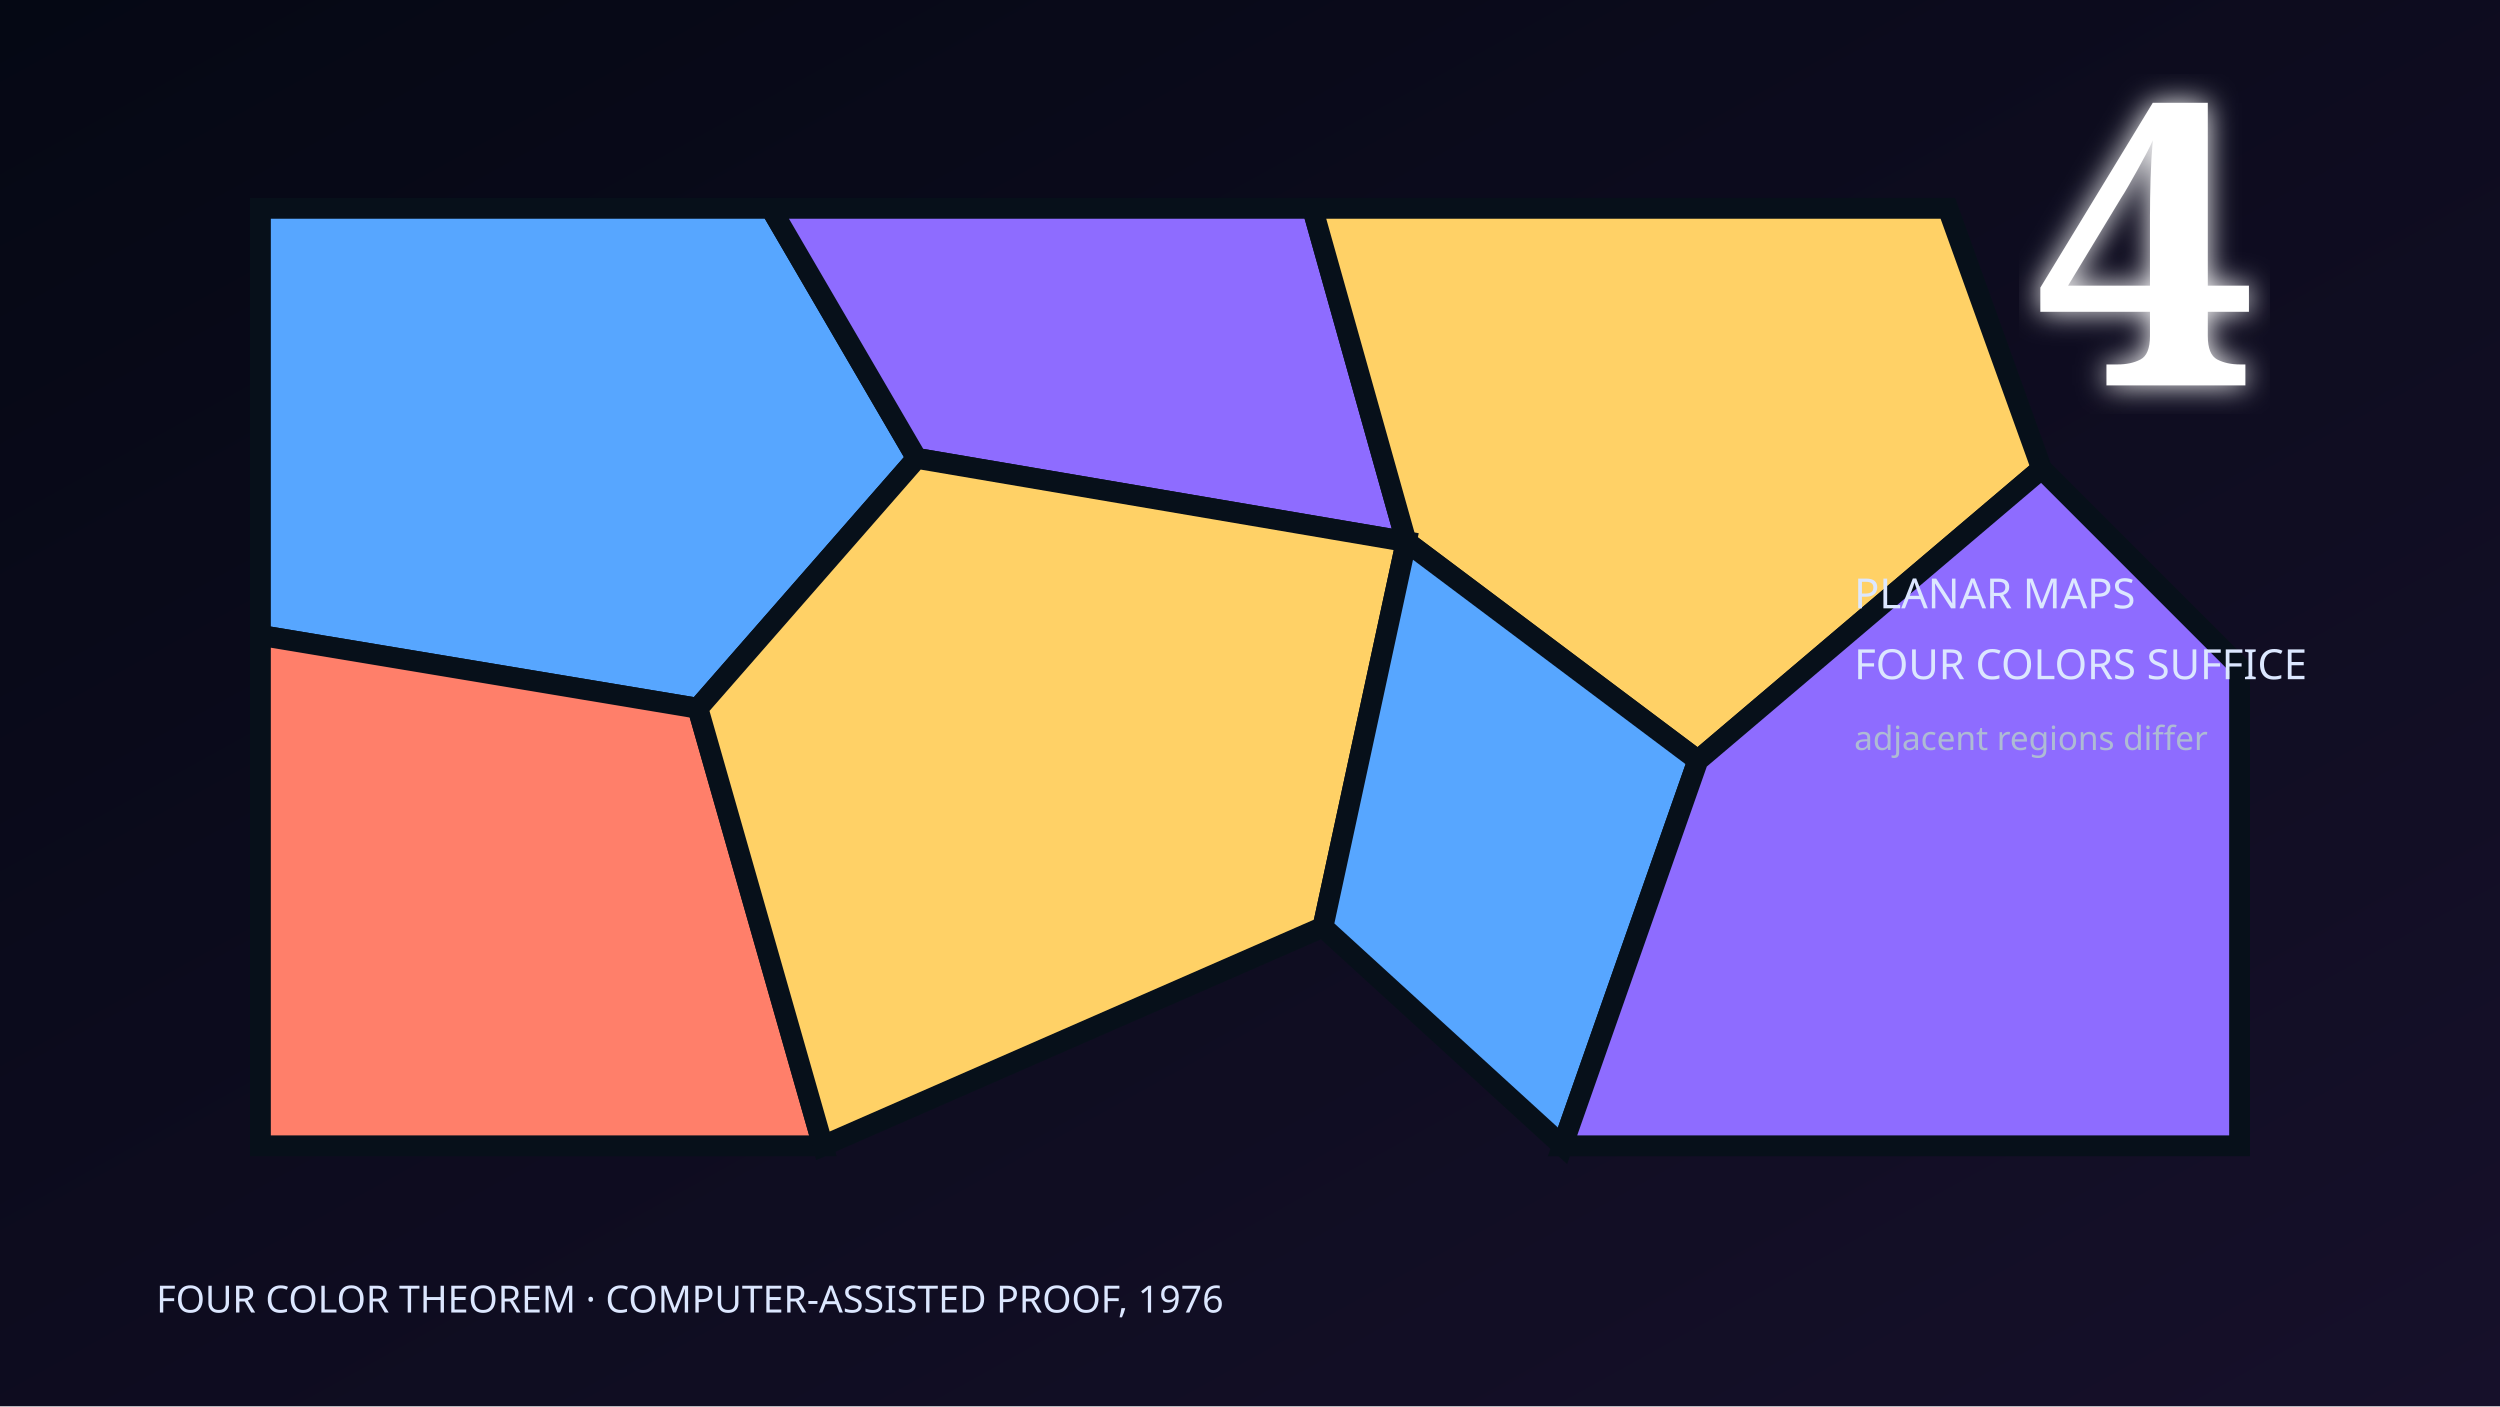
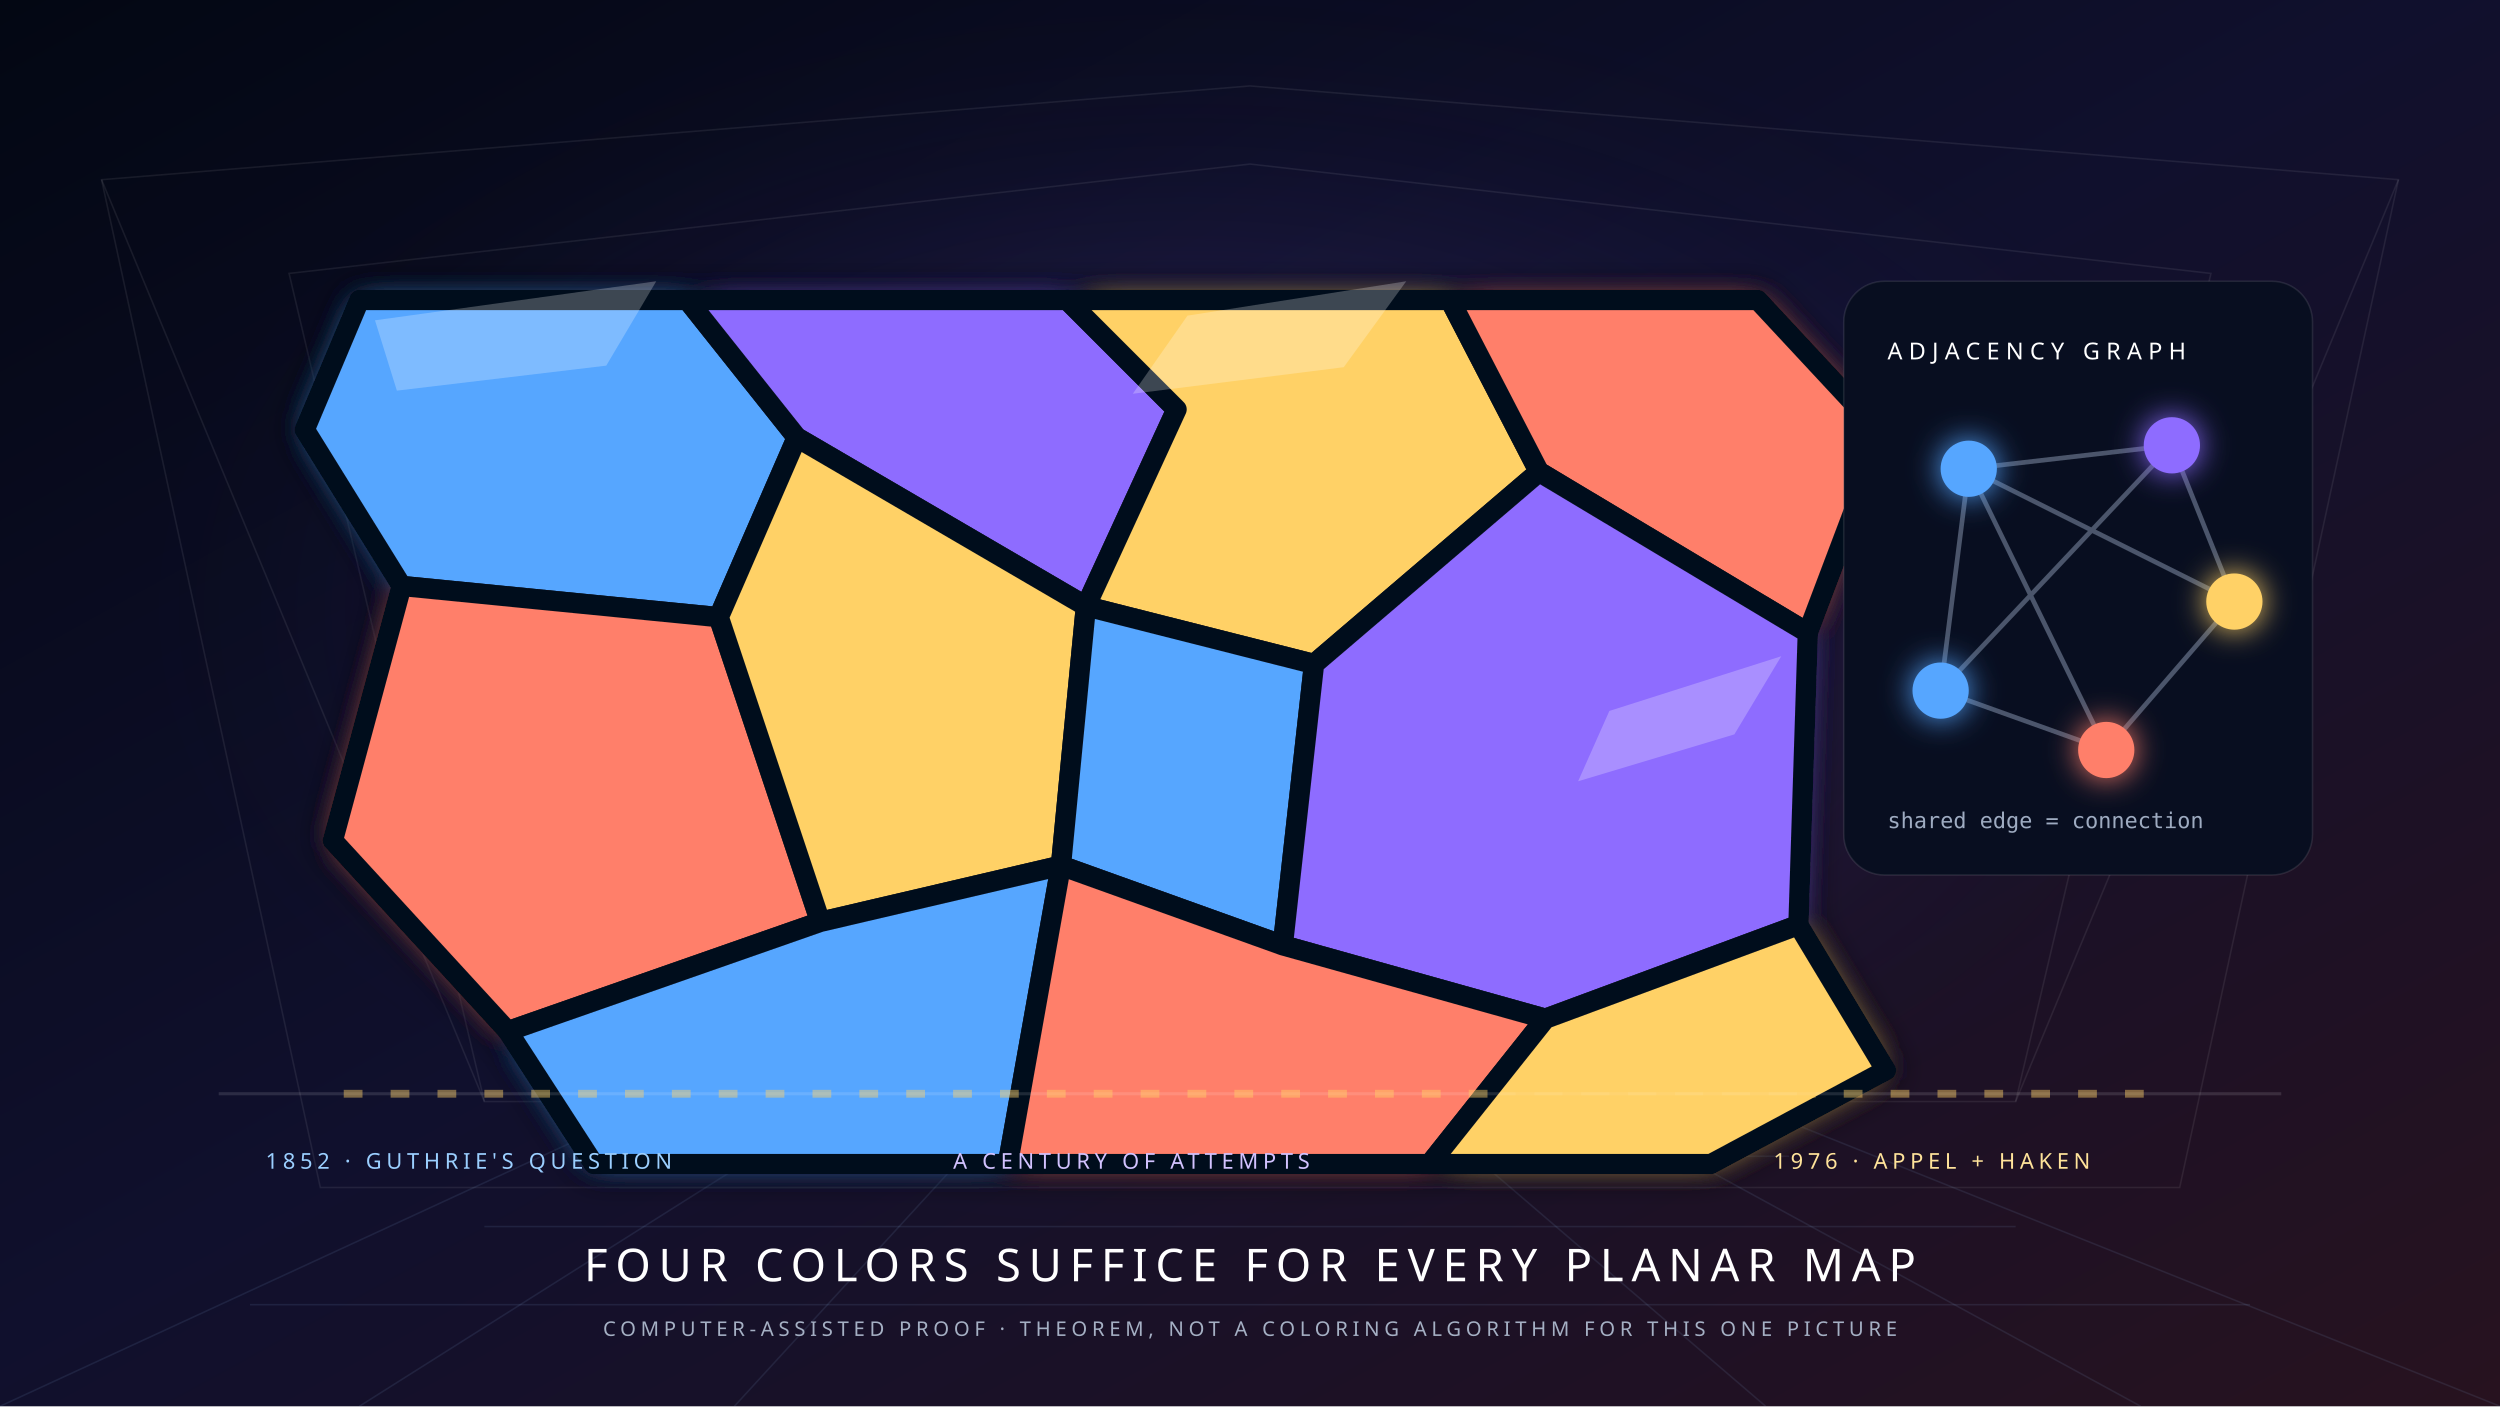
- <svg xmlns="http://www.w3.org/2000/svg" viewBox="0 0 1200 675">
+ <svg xmlns="http://www.w3.org/2000/svg" viewBox="0 0 1600 900" role="img" aria-labelledby="t d">
  <defs>
    <linearGradient id="bg" x2="1" y2="1">
-       <stop stop-color="#050814" />
-       <stop offset="1" stop-color="#16102a" />
+       <stop stop-color="#030713" />
+       <stop offset=".48" stop-color="#10102d" />
+       <stop offset="1" stop-color="#27121f" />
    </linearGradient>
-     <filter id="gl">
-       <feGaussianBlur stdDeviation="7" result="b" />
+     <radialGradient id="halo">
+       <stop stop-color="#fff" stop-opacity=".17" />
+       <stop offset=".5" stop-color="#8e6cff" stop-opacity=".09" />
+       <stop offset="1" stop-color="#050814" stop-opacity="0" />
+     </radialGradient>
+     <filter id="glow">
+       <feGaussianBlur stdDeviation="10" result="b" />
      <feMerge>
        <feMergeNode in="b" />
        <feMergeNode in="SourceGraphic" />
      </feMerge>
    </filter>
+     <style>.pulse{animation:p 5s ease-in-out infinite alternate}.dash{stroke-dasharray:12 18;animation:d 18s linear infinite}@keyframes p{to{opacity:.65}}@keyframes d{to{stroke-dashoffset:-300}}@media(prefers-reduced-motion:reduce){.pulse,.dash{animation:none}}</style>
  </defs>
-   <rect width="1200" height="675" fill="url(#bg)" />
-   <g transform="translate(125 100)" stroke="#07101a" stroke-width="10">
-     <path d="M0 0H245L315 120L210 240L0 205Z" fill="#57a6ff" />
-     <path d="M245 0H505L550 160L315 120Z" fill="#8e6cff" />
-     <path d="M505 0H810L855 125L690 265L550 160Z" fill="#ffd166" />
-     <path d="M0 205L210 240L270 450H0Z" fill="#ff7f6a" />
-     <path d="M210 240L315 120L550 160L510 345L270 450Z" fill="#ffd166" />
-     <path d="M550 160L690 265L625 450L510 345Z" fill="#57a6ff" />
-     <path d="M690 265L855 125L950 220V450H625Z" fill="#8e6cff" />
+   <rect width="1600" height="900" fill="url(#bg)" />
+   <ellipse cx="760" cy="390" rx="700" ry="420" fill="url(#halo)" />
+   <g fill="none" stroke="#fff" stroke-opacity=".075">
+     <path d="M65 115L800 55L1535 115L1395 760L205 760Z" />
+     <path d="M185 175L800 105L1415 175L1290 705L310 705Z" />
+     <path d="M65 115L310 705M1535 115L1290 705" />
  </g>
-   <g filter="url(#gl)">
-     <text x="1030" y="185" text-anchor="middle" font-family="Georgia,serif" font-size="190" font-weight="700" fill="#fff">4</text>
+   <g stroke="#9ecfff" stroke-opacity=".1">
+     <path d="M0 900L520 660M1600 900L1000 660M230 900L610 660M1370 900L930 660M470 900L690 660M1130 900L850 660" />
+     <path d="M160 835H1440M310 785H1290M455 740H1145M590 700H1010" />
  </g>
-   <g font-family="system-ui,sans-serif" fill="#dce7ff">
-     <text x="890" y="292" font-size="20">PLANAR MAPS</text>
-     <text x="890" y="326" font-size="20">FOUR COLORS SUFFICE</text>
-     <text x="890" y="360" font-size="16" fill="#aebbd4">adjacent regions differ</text>
-     <text x="75" y="630" font-size="18">FOUR COLOR THEOREM · COMPUTER-ASSISTED PROOF, 1976</text>
+   <g transform="translate(195 150)" stroke="#06101d" stroke-width="13" stroke-linejoin="round" filter="url(#glow)">
+     <path d="M35 42H245L315 130L265 245L62 225L0 125Z" fill="#57a6ff" />
+     <path d="M245 42H488L558 112L500 238L315 130Z" fill="#8e6cff" />
+     <path d="M488 42H733L790 152L646 275L500 238L558 112Z" fill="#ffd166" />
+     <path d="M733 42H930L1010 128L962 255L790 152Z" fill="#ff7f6a" />
+     <path d="M62 225L265 245L330 440L130 510L18 388Z" fill="#ff7f6a" />
+     <path d="M265 245L315 130L500 238L484 404L330 440Z" fill="#ffd166" />
+     <path d="M500 238L646 275L626 455L484 404Z" fill="#57a6ff" />
+     <path d="M646 275L790 152L962 255L956 442L794 502L626 455Z" fill="#8e6cff" />
+     <path d="M130 510L330 440L484 404L450 595H185Z" fill="#57a6ff" />
+     <path d="M484 404L626 455L794 502L720 595H450Z" fill="#ff7f6a" />
+     <path d="M794 502L956 442L1012 535L900 595H720Z" fill="#ffd166" />
+   </g>
+   <g opacity=".24" fill="#fff" class="pulse">
+     <path d="M240 205L420 180L388 234L254 250Z" />
+     <path d="M760 202L900 180L860 235L725 252Z" />
+     <path d="M1030 455L1140 420L1110 470L1010 500Z" />
+   </g>
+   <g transform="translate(1180 180)">
+     <rect width="300" height="380" rx="26" fill="#080e20" stroke="#fff" stroke-opacity=".1" />
+     <text x="28" y="50" fill="#fff" font-family="system-ui,sans-serif" font-size="15" letter-spacing="4">ADJACENCY GRAPH</text>
+     <g fill="none" stroke="#a8b7d2" stroke-opacity=".42" stroke-width="3">
+       <path d="M80 120L210 105L250 205L168 300L62 262L80 120M80 120L168 300M210 105L62 262M250 205L80 120" />
+     </g>
+     <g filter="url(#glow)">
+       <circle cx="80" cy="120" r="18" fill="#57a6ff" />
+       <circle cx="210" cy="105" r="18" fill="#8e6cff" />
+       <circle cx="250" cy="205" r="18" fill="#ffd166" />
+       <circle cx="168" cy="300" r="18" fill="#ff7f6a" />
+       <circle cx="62" cy="262" r="18" fill="#57a6ff" />
+     </g>
+     <text x="28" y="350" fill="#9eabc1" font-family="ui-monospace,monospace" font-size="14">shared edge = connection</text>
+   </g>
+   <path d="M140 700H1460" stroke="#fff" stroke-opacity=".12" stroke-width="2" />
+   <path d="M220 700H1380" stroke="#ffd166" stroke-opacity=".45" stroke-width="5" class="dash" />
+   <g font-family="system-ui,sans-serif">
+     <text x="170" y="748" fill="#9bcfff" font-size="14" letter-spacing="3">1852 · GUTHRIE'S QUESTION</text>
+     <text x="610" y="748" fill="#d2c2ff" font-size="14" letter-spacing="3">A CENTURY OF ATTEMPTS</text>
+     <text x="1135" y="748" fill="#ffe39a" font-size="14" letter-spacing="3">1976 · APPEL + HAKEN</text>
+   </g>
+   <g font-family="system-ui,sans-serif" text-anchor="middle">
+     <text x="800" y="820" fill="#fff" font-size="29" letter-spacing="5">FOUR COLORS SUFFICE FOR EVERY PLANAR MAP</text>
+     <text x="800" y="855" fill="#a5b0c4" font-size="13" letter-spacing="3">COMPUTER-ASSISTED PROOF · THEOREM, NOT A COLORING ALGORITHM FOR THIS ONE PICTURE</text>
  </g>
</svg>
